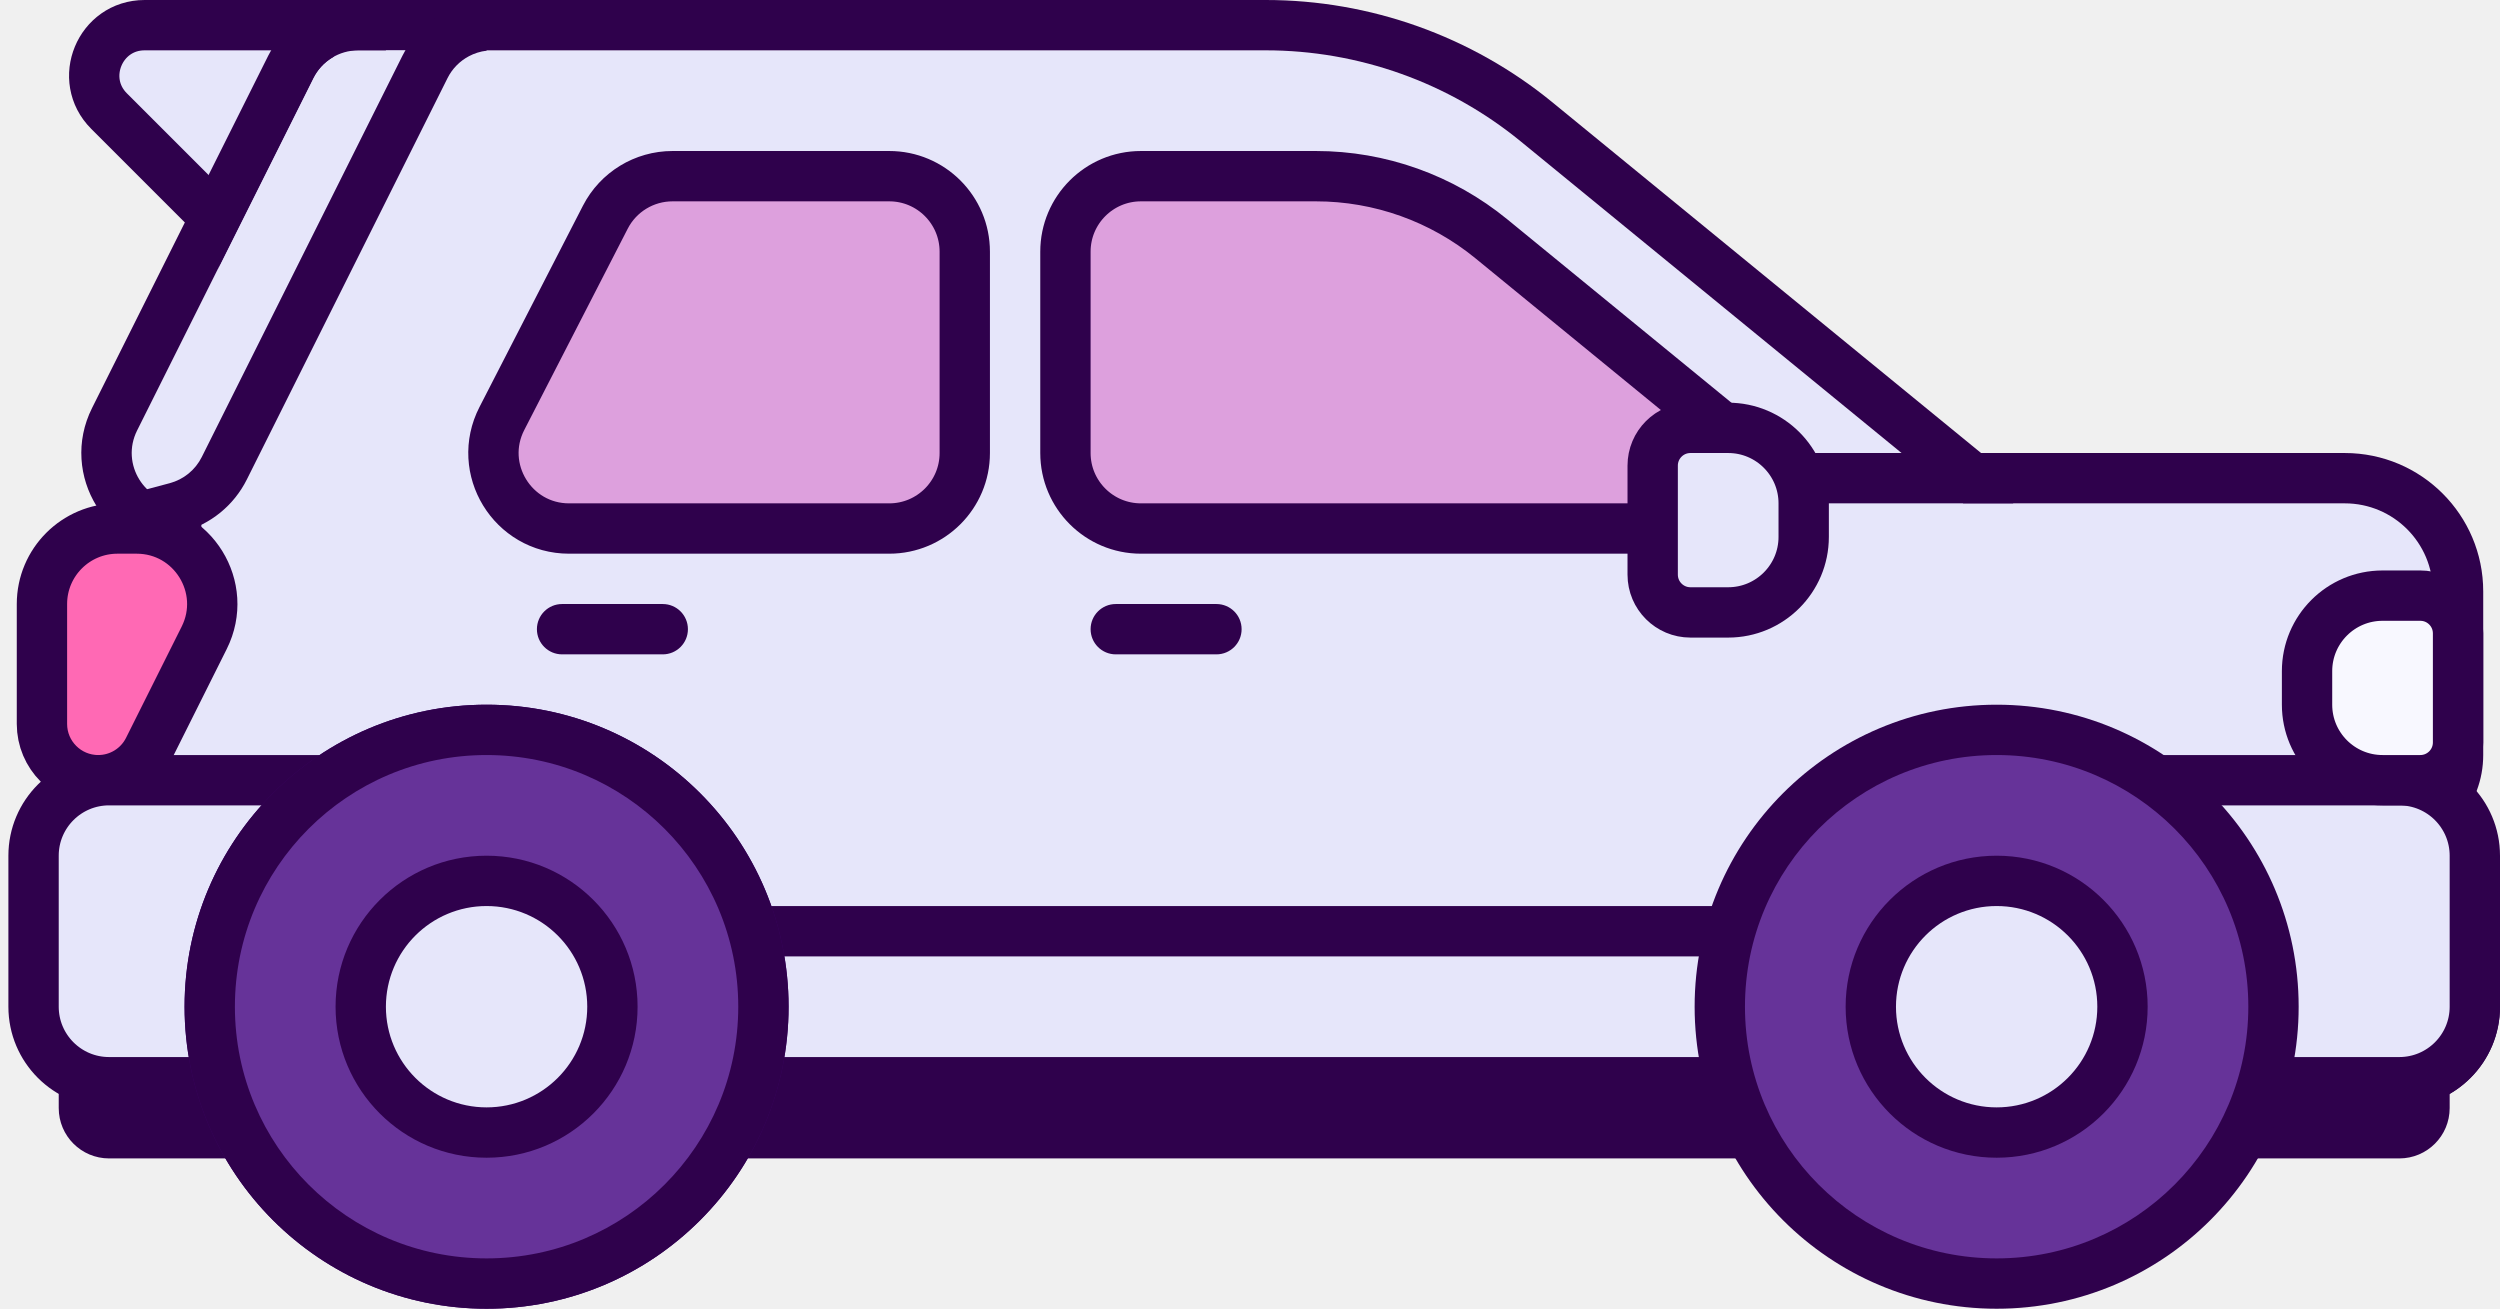
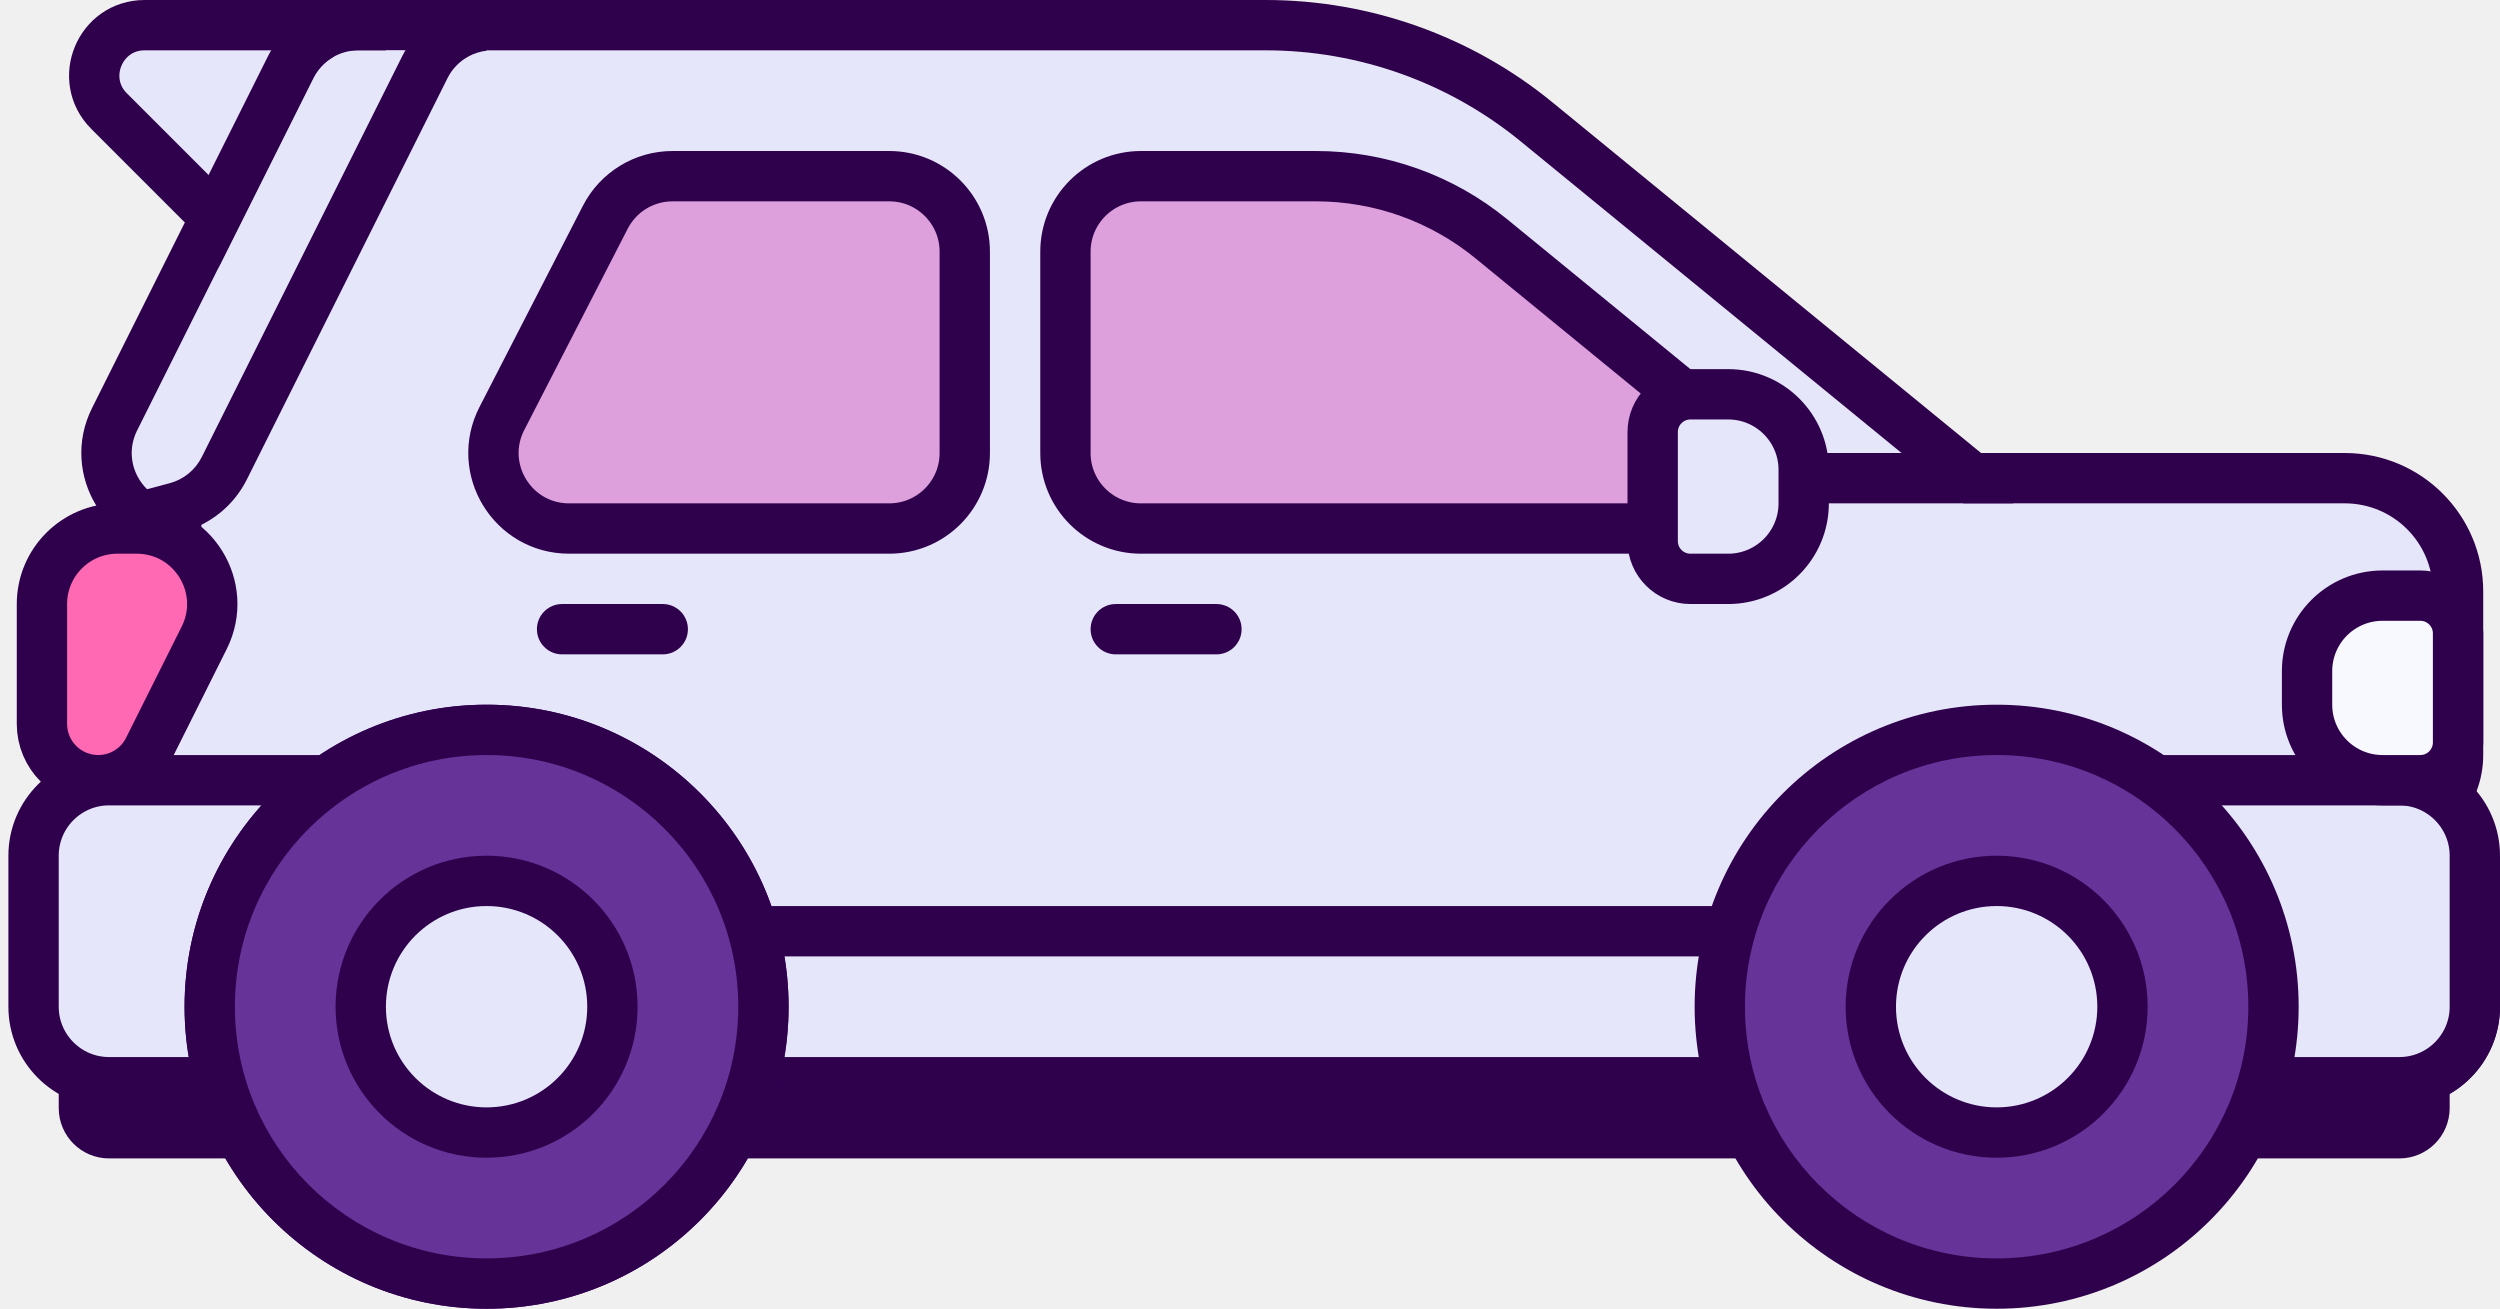
<svg xmlns="http://www.w3.org/2000/svg" width="149" height="78" viewBox="0 0 149 78" fill="none">
  <path d="M23.5 10.5L23.5 4.5C23.5 2.843 22.157 1.5 20.5 1.5L8.621 1.5C5.949 1.5 4.61 4.731 6.5 6.621L12.5 12.621C13.063 13.184 13.826 13.5 14.621 13.5L20.5 13.5C22.157 13.5 23.5 12.157 23.5 10.5Z" fill="#E6E6FA" stroke="#2F014C" stroke-width="3" />
  <mask id="path-2-outside-1_38_2749" maskUnits="userSpaceOnUse" x="1" y="0" width="119" height="60" fill="black">
    <rect fill="white" x="1" width="119" height="60" />
    <path d="M90.631 8.425C86.343 4.917 80.973 3 75.433 3H65H36.5H20L4 57H117V30L90.631 8.425Z" />
  </mask>
  <path d="M90.631 8.425C86.343 4.917 80.973 3 75.433 3H65H36.5H20L4 57H117V30L90.631 8.425Z" fill="#E6E6FA" />
  <path d="M20 3V0H17.76L17.124 2.148L20 3ZM117 30H120C120 29.1 119.596 28.248 118.9 27.678L117 30ZM90.631 8.425L88.731 10.747L88.731 10.747L90.631 8.425ZM4 57L1.124 56.148C0.855 57.055 1.03 58.036 1.596 58.795C2.162 59.553 3.053 60 4 60L4 57ZM117 57V60H120V57H117ZM75.433 0H65V6H75.433V0ZM118.9 27.678L92.53 6.103L88.731 10.747L115.1 32.322L118.9 27.678ZM75.433 6C80.281 6 84.979 7.677 88.731 10.747L92.53 6.103C87.706 2.156 81.666 0 75.433 0V6ZM65 0H36.5V6H65V0ZM36.5 0H20V6H36.5V0ZM4 60H117V54H4V60ZM120 57V30H114V57H120ZM17.124 2.148L1.124 56.148L6.876 57.852L22.876 3.852L17.124 2.148Z" fill="#2F014C" mask="url(#path-2-outside-1_38_2749)" />
  <path d="M18.671 4.658C19.179 3.642 20.218 3 21.354 3H25.461L10.854 30C8.624 30 7.173 27.653 8.171 25.658L18.671 4.658Z" fill="#E6E6FA" />
  <path d="M2.5 36L2.5 43.146C2.5 44.998 4.002 46.5 5.854 46.5C7.125 46.5 8.286 45.782 8.854 44.646L12.171 38.013C13.667 35.02 11.491 31.5 8.146 31.5L7 31.5C4.515 31.5 2.5 33.515 2.5 36Z" fill="#FF69B4" stroke="#2F014C" stroke-width="3" />
  <path d="M3.5 60C3.5 58.343 4.843 57 6.5 57H143C144.657 57 146 58.343 146 60V66.042C146 67.699 144.657 69.042 143 69.042H6.5C4.843 69.042 3.5 67.699 3.5 66.042V60Z" fill="#2F014C" />
  <path d="M26 46.5H6.5C4.015 46.5 2 48.515 2 51V60C2 62.485 4.015 64.5 6.5 64.5H26C28.485 64.5 30.5 62.485 30.5 60V51C30.5 48.515 28.485 46.5 26 46.5Z" fill="#E6E6FA" stroke="#2F014C" stroke-width="3" />
  <path d="M137.5 46.5H118C115.515 46.5 113.5 48.515 113.5 51V60C113.5 62.485 115.515 64.5 118 64.5H137.5C139.985 64.5 142 62.485 142 60V51C142 48.515 139.985 46.5 137.5 46.5Z" fill="#E6E6FA" stroke="#2F014C" stroke-width="3" />
  <path d="M143 55.5H32C29.515 55.5 27.5 57.515 27.5 60C27.5 62.485 29.515 64.5 32 64.5H143C145.485 64.5 147.5 62.485 147.5 60C147.5 57.515 145.485 55.5 143 55.5Z" fill="#E6E6FA" stroke="#2F014C" stroke-width="3" />
  <path d="M53 10.5H40.081C38.395 10.5 36.85 11.443 36.079 12.943L29.912 24.943C28.373 27.938 30.548 31.5 33.915 31.5H53C55.485 31.5 57.5 29.485 57.5 27V15C57.5 12.515 55.485 10.5 53 10.5Z" fill="#DDA0DD" stroke="#2F014C" stroke-width="3" />
  <path d="M99 33C99 31.343 100.343 30 102 30H139.75C142.649 30 145 32.35 145 35.25V45C145 46.657 143.657 48 142 48H102C100.343 48 99 46.657 99 45V33Z" fill="#E6E6FA" />
  <rect x="11" y="42" width="36" height="36" rx="18" fill="#3C0066" />
  <rect x="11" y="42" width="36" height="36" rx="18" fill="#2F014C" />
  <rect x="14" y="45" width="30" height="30" rx="15" fill="#663399" />
  <rect x="20" y="51" width="18" height="18" rx="9" fill="#2F014C" />
  <rect x="23.75" y="54.75" width="10.5" height="10.5" rx="5.25" fill="#E6E6FA" stroke="#E6E6FA" stroke-width="1.5" />
  <path d="M143 50.917C145.838 50.441 148 47.973 148 45V35.25C148 30.694 144.306 27 139.75 27H103V30H139.75C142.649 30 145 32.35 145 35.25V45C145 46.306 144.165 47.417 143 47.829V50.917Z" fill="#2F014C" />
-   <path d="M105.787 31.5C106.421 31.5 106.987 31.101 107.2 30.504C107.413 29.907 107.228 29.241 106.737 28.839L88.881 14.23C85.933 11.818 82.242 10.5 78.433 10.5H68C65.515 10.5 63.5 12.515 63.5 15V27C63.5 29.485 65.515 31.5 68 31.5H105.787Z" fill="#DDA0DD" stroke="#2F014C" stroke-width="3" stroke-linejoin="round" />
-   <path d="M103 25.5H100.75C99.507 25.5 98.5 26.507 98.5 27.75V34.25C98.5 35.493 99.507 36.5 100.75 36.5H103C105.485 36.5 107.5 34.485 107.5 32V30C107.5 27.515 105.485 25.5 103 25.5Z" fill="#E6E6FA" stroke="#2F014C" stroke-width="3" />
+   <path d="M63.5 15V27C63.5 29.485 65.515 31.5 68 31.5H102.986C105.335 31.5 106.387 28.553 104.569 27.065L88.881 14.23C85.933 11.818 82.242 10.5 78.433 10.5H68C65.515 10.5 63.5 12.515 63.5 15Z" fill="#DDA0DD" stroke="#2F014C" stroke-width="3" stroke-linejoin="round" />
+   <path d="M103 23.5H100.75C99.507 23.5 98.5 24.507 98.5 25.75V32.25C98.5 33.493 99.507 34.5 100.75 34.5H103C105.485 34.5 107.5 32.485 107.5 30V28C107.5 25.515 105.485 23.5 103 23.5Z" fill="#E6E6FA" stroke="#2F014C" stroke-width="3" />
  <path d="M143 46.5H124C121.515 46.5 119.5 48.515 119.5 51V60C119.5 62.485 121.515 64.5 124 64.5H143C145.485 64.5 147.5 62.485 147.5 60V51C147.5 48.515 145.485 46.5 143 46.5Z" fill="#E6E6FA" stroke="#2F014C" stroke-width="3" />
  <rect x="101" y="42" width="36" height="36" rx="18" fill="#2F014C" />
  <rect x="104" y="45" width="30" height="30" rx="15" fill="#663399" />
  <rect x="110" y="51" width="18" height="18" rx="9" fill="#2F014C" />
  <rect x="113.75" y="54.75" width="10.5" height="10.5" rx="5.25" fill="#E6E6FA" stroke="#E6E6FA" stroke-width="1.5" />
  <rect x="65" y="36" width="9" height="3" rx="1.5" fill="#2F014C" />
  <rect x="32" y="36" width="9" height="3" rx="1.5" fill="#2F014C" />
  <path d="M23 0H21.354C19.081 0 17.004 1.284 15.988 3.317L5.487 24.317C3.493 28.306 6.394 33 10.854 33H12V30H10.854C8.624 30 7.173 27.653 8.171 25.658L18.671 4.658C19.179 3.642 20.218 3 21.354 3H23V0Z" fill="#2F014C" />
  <path d="M8 29.362L10.115 28.798C10.946 28.576 11.641 28.009 12.025 27.241L23.988 3.317C24.951 1.39 26.867 0.136 29 0.01V3.021C28.629 3.065 28.273 3.178 27.95 3.349C27.408 3.636 26.956 4.088 26.671 4.658L14.709 28.582C13.94 30.12 12.549 31.254 10.888 31.697L8.227 32.406C8.15 32.427 8.074 32.45 8 32.476V29.362Z" fill="#2F014C" />
  <path d="M142 46.5L144.25 46.5C145.493 46.5 146.5 45.493 146.5 44.25L146.5 37.75C146.5 36.507 145.493 35.5 144.25 35.5L142 35.5C139.515 35.5 137.5 37.515 137.5 40L137.5 42C137.5 44.485 139.515 46.5 142 46.5Z" fill="#F8F8FF" stroke="#2F014C" stroke-width="3" />
</svg>
